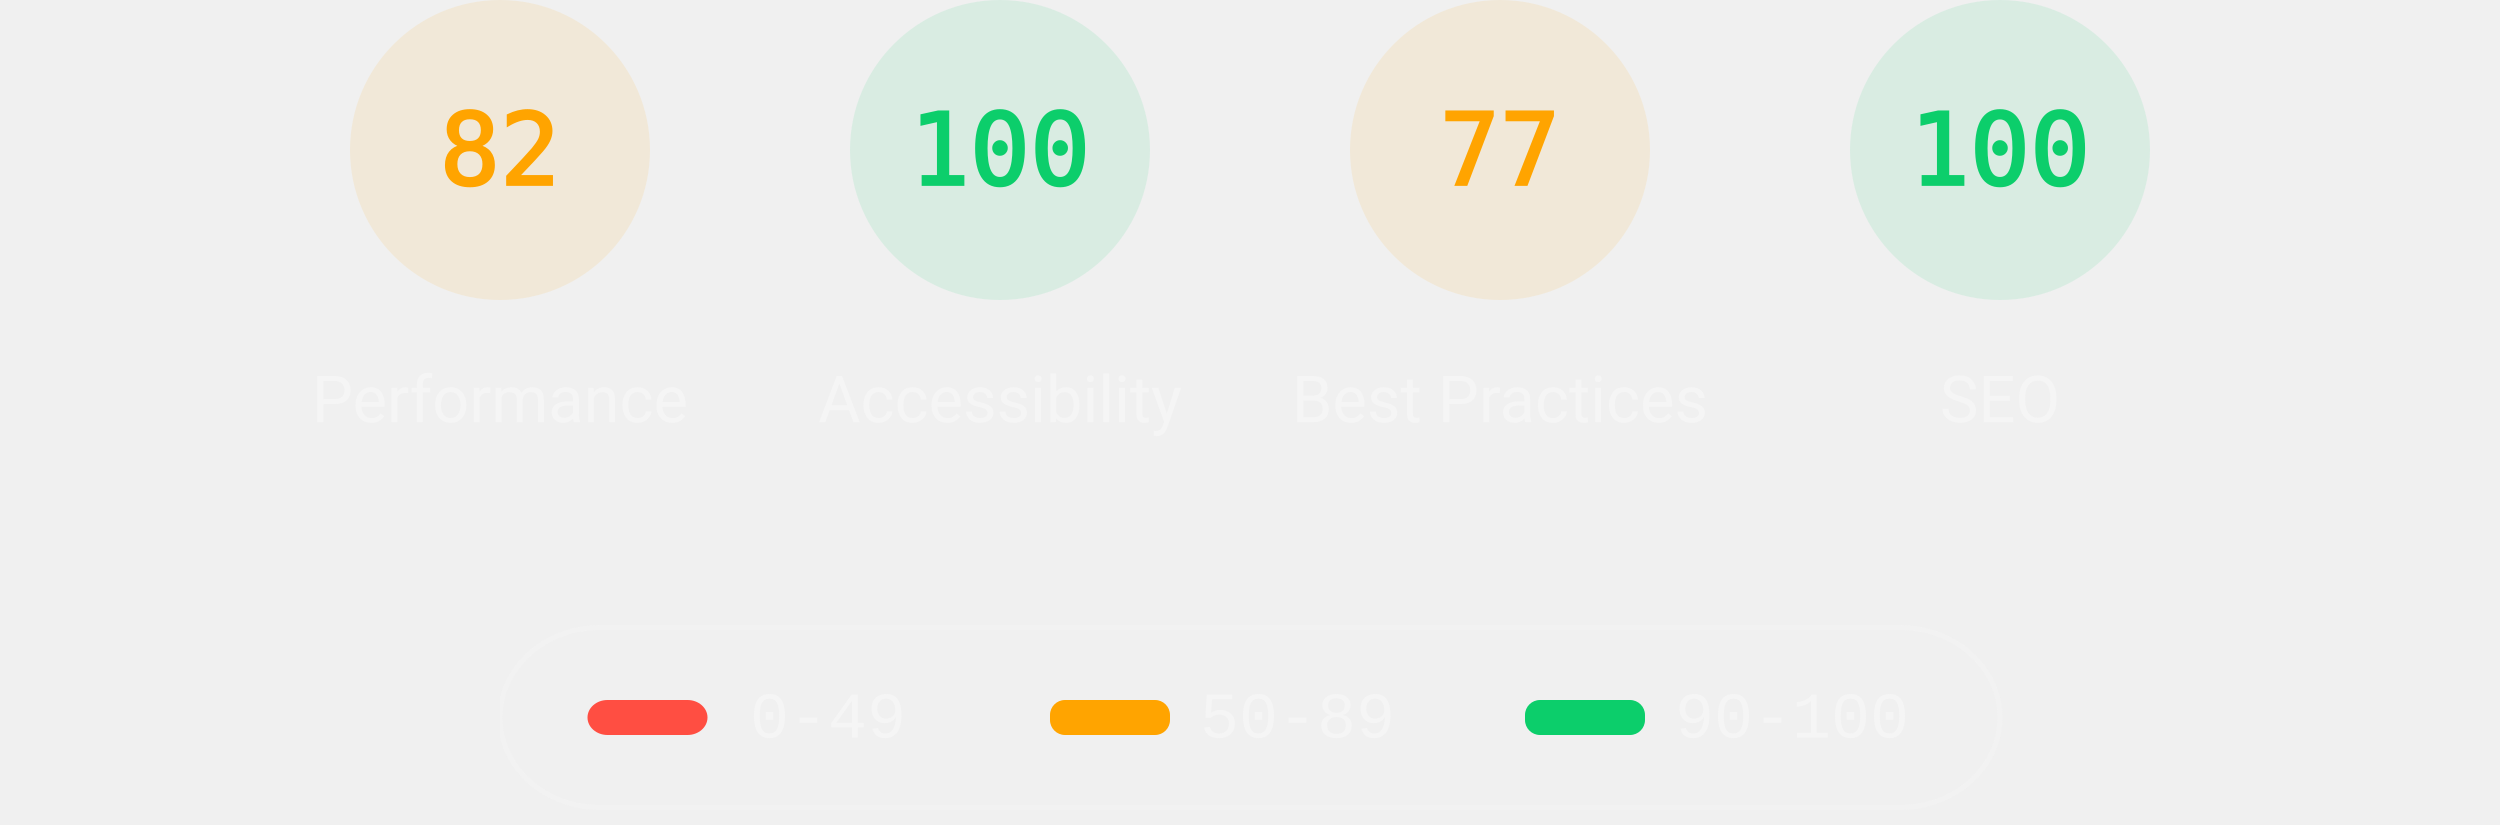
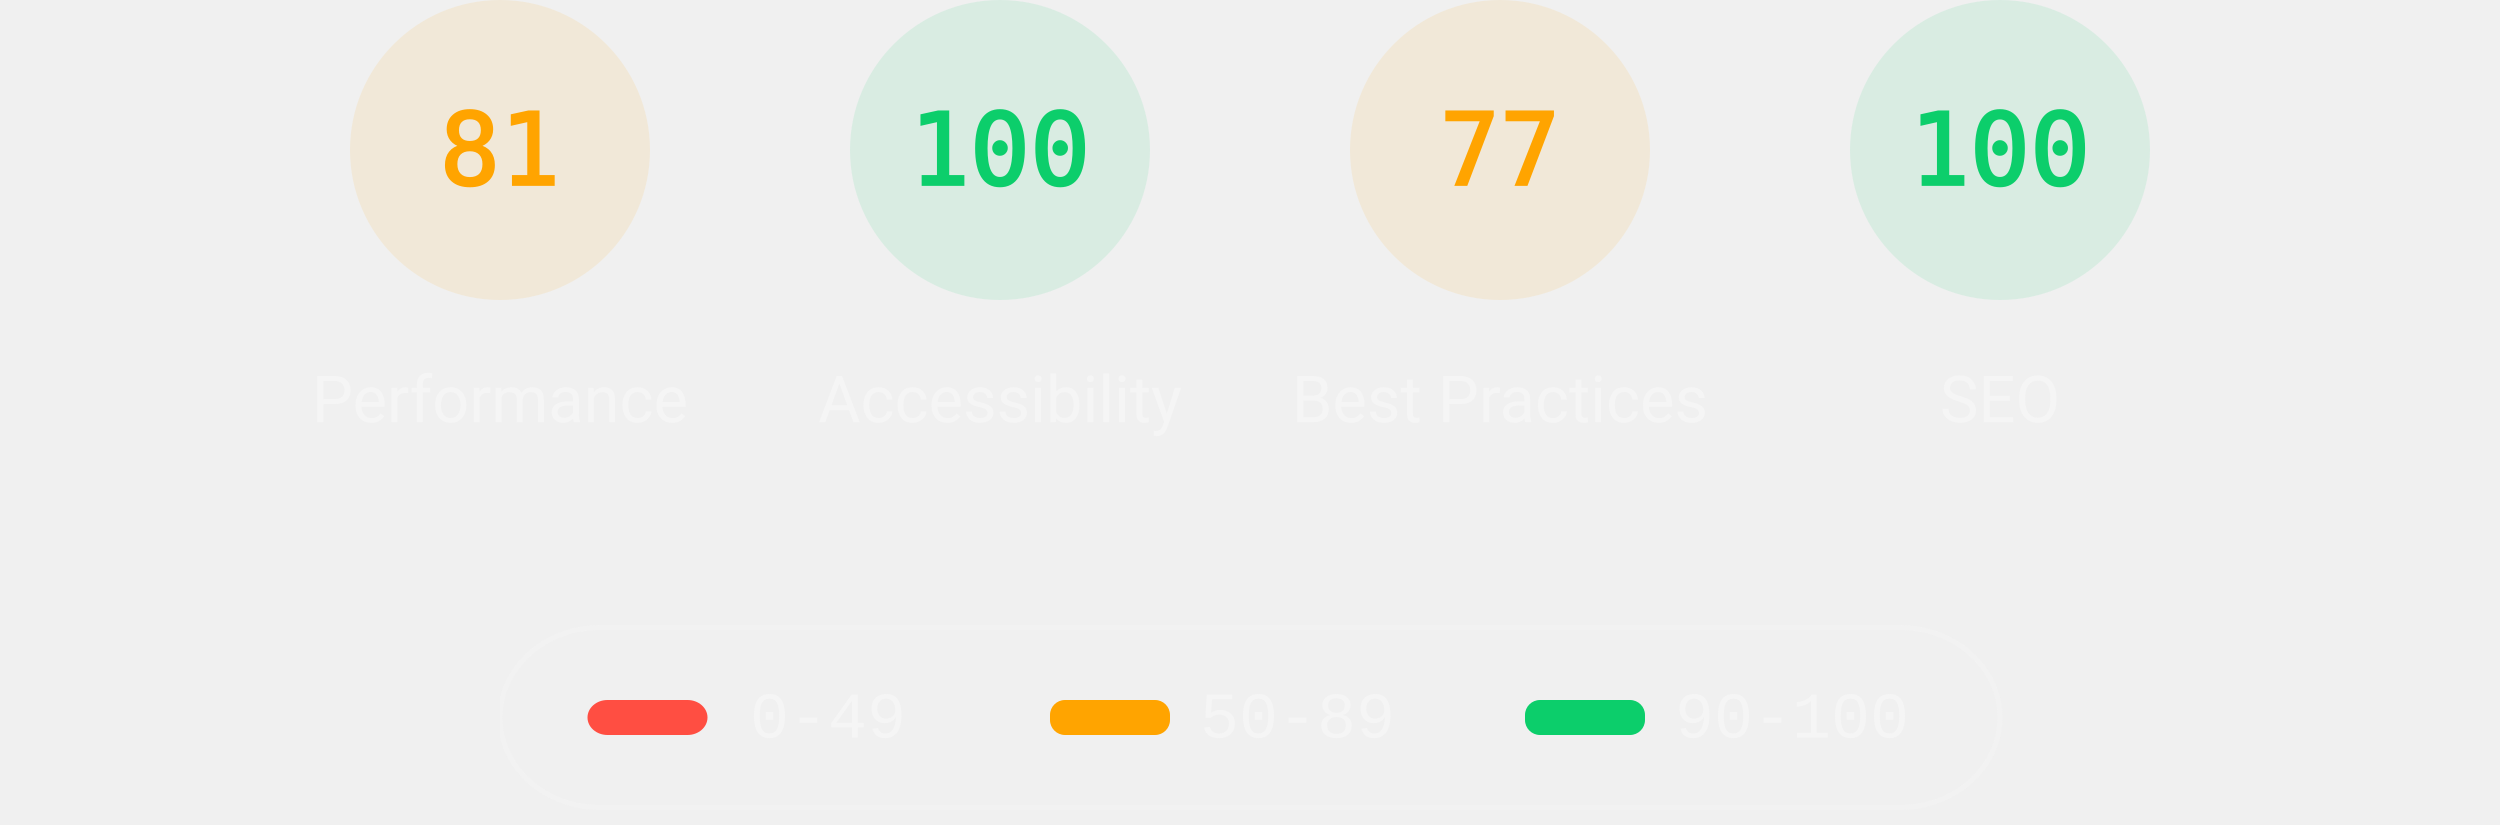
<svg xmlns="http://www.w3.org/2000/svg" class="theme--dark" fill="none" width="1000" height="330">
  <style>
			.gauge-base {
				opacity: 0.1
			}

			.gauge-arc {
				fill: none;
				animation-delay: 250ms;
				stroke-linecap: round;
				transform: rotate(-90deg);
				transform-origin: 100px 60px;
				animation: load-gauge 1s ease forwards
			}

			.guage-text {
				font-size: 40px;
				font-family: monospace;
				text-align: center
			}

			.guage-red {
				color: #ff4e42;
				fill: #ff4e42;
				stroke: #ff4e42
			}
			.guage-orange {
				color: #ffa400;
				fill: #ffa400;
				stroke: #ffa400
			}
			.guage-green {
				color: #0cce6b;
				fill: #0cce6b;
				stroke: #0cce6b
			}
			.theme--agnostic .guage-undefined {
				color: #5c5c5c;
				fill: #5c5c5c;
				stroke: #5c5c5c
			}
			.theme--light .guage-undefined {
				color: #1e1e1e;
				fill: #1e1e1e;
				stroke: #1e1e1e
			}
			.theme--dark .guage-undefined {
				color: #f5f5f5;
				fill: #f5f5f5;
				stroke: #f5f5f5
			}

			.guage-title {
				stroke: none;
				font-size: 26px;
				line-height: 26px;
				font-family: Roboto, Halvetica, Arial, sans-serif
			}
			.metric.guage-title {
				font-family: 'Courier New', Courier, monospace
			}
			.theme--agnostic .guage-title {
				color: #737373;
				fill: #737373
			}
			.theme--light .guage-title {
				color: #212121;
				fill: #212121
			}
			.theme--dark .guage-title {
				color: #f5f5f5;
				fill: #f5f5f5
			}

			@keyframes load-gauge {
				from {
					stroke-dasharray: 0 352.858
				}
			}
			.lh-gauge--pwa__disc {
				fill: #e0e0e0
			}
			.lh-gauge--pwa__logo {
				position: relative;
				fill: #b0b0b0
			}
			.lh-gauge--pwa__invisible {
				display: none
			}
			.lh-gauge--pwa__visible {
				display: inline
			}
			.guage-invisible {
				display: none
			}
			.lh-gauge--pwa__logo--primary-color {
				fill: #304ffe
			}
			.theme--agnostic .lh-gauge--pwa__logo--secondary-color {
				fill: #787878
			}
			.theme--light .lh-gauge--pwa__logo--secondary-color {
				fill: #3d3d3d
			}
			.theme--dark .lh-gauge--pwa__logo--secondary-color {
				fill: #d8b6b6
			}
			.theme--light #svg_2 {
				stroke: #00000022
			}
			.theme--agnostic #svg_2 {
				stroke: #616161
			}
			.theme--light #svg_2 {
				stroke: #00000022
			}
			.theme--dark #svg_2 {
				stroke: #f5f5f566
			}
		</style>
  <svg class="guage-div guage-perf guage-orange" viewBox="0 0 200 200" width="200" height="200" x="100" y="0">
    <circle class="gauge-base" r="56" cx="100" cy="60" stroke-width="8" />
-     <circle class="gauge-arc guage-arc-1" r="56" cx="100" cy="60" stroke-width="8" style="stroke-dasharray: 288.524, 351.858;" />
-     <text class="guage-text" x="100px" y="60px" alignment-baseline="central" dominant-baseline="central" text-anchor="middle">82</text>
+     <circle class="gauge-arc guage-arc-1" r="56" cx="100" cy="60" stroke-width="8" style="stroke-dasharray: 285.005, 351.858;" />
+     <text class="guage-text" x="100px" y="60px" alignment-baseline="central" dominant-baseline="central" text-anchor="middle">81</text>
    <text class="guage-title" x="100px" y="160px" alignment-baseline="central" dominant-baseline="central" text-anchor="middle">Performance</text>
  </svg>
  <svg class="guage-div guage-acc guage-green" viewBox="0 0 200 200" width="200" height="200" x="300" y="0">
    <circle class="gauge-base" r="56" cx="100" cy="60" stroke-width="8" />
    <circle class="gauge-arc guage-arc-2" r="56" cx="100" cy="60" stroke-width="8" style="stroke-dasharray: 351.858, 351.858;" />
    <text class="guage-text" x="100px" y="60px" alignment-baseline="central" dominant-baseline="central" text-anchor="middle">100</text>
    <text class="guage-title" x="100px" y="160px" alignment-baseline="central" dominant-baseline="central" text-anchor="middle">Accessibility</text>
  </svg>
  <svg class="guage-div guage-best guage-orange" viewBox="0 0 200 200" width="200" height="200" x="500" y="0">
    <circle class="gauge-base" r="56" cx="100" cy="60" stroke-width="8" />
    <circle class="gauge-arc guage-arc-3" r="56" cx="100" cy="60" stroke-width="8" style="stroke-dasharray: 270.931, 351.858;" />
    <text class="guage-text" x="100px" y="60px" alignment-baseline="central" dominant-baseline="central" text-anchor="middle">77</text>
    <text class="guage-title" x="100px" y="160px" alignment-baseline="central" dominant-baseline="central" text-anchor="middle">Best Practices</text>
  </svg>
  <svg class="guage-div guage-seo guage-green" viewBox="0 0 200 200" width="200" height="200" x="700" y="0">
    <circle class="gauge-base" r="56" cx="100" cy="60" stroke-width="8" />
    <circle class="gauge-arc guage-arc-4" r="56" cx="100" cy="60" stroke-width="8" style="stroke-dasharray: 351.858, 351.858;" />
    <text class="guage-text" x="100px" y="60px" alignment-baseline="central" dominant-baseline="central" text-anchor="middle">100</text>
    <text class="guage-title" x="100px" y="160px" alignment-baseline="central" dominant-baseline="central" text-anchor="middle">SEO</text>
  </svg>
  <svg class="guage-div guage-pwa guage-invisible" viewBox="0 0 200 200" width="200" height="200" x="900" y="0">
    <svg viewBox="0 0 60 60" width="112" height="112" x="44" y="4">
      <defs>
        <linearGradient id="lh-gauge--pwa__check-circle__gradient-0" x1="50%" y1="0%" x2="50%" y2="100%">
          <stop stop-color="#00C852" offset="0%" />
          <stop stop-color="#009688" offset="100%" />
        </linearGradient>
        <linearGradient id="lh-gauge--pwa__installable__shadow-gradient-0" x1="76.056%" x2="24.111%" y1="82.995%" y2="24.735%">
          <stop stop-color="#A5D6A7" offset="0%" />
          <stop stop-color="#80CBC4" offset="100%" />
        </linearGradient>
        <linearGradient id="lh-gauge--pwa__fast-reliable__shadow-gradient-0" x1="76.056%" y1="82.995%" x2="25.678%" y2="26.493%">
          <stop stop-color="#64B5F6" offset="0%" />
          <stop stop-color="#2979FF" offset="100%" />
        </linearGradient>
        <g id="lh-gauge--pwa__fast-reliable-badge-0">
          <circle fill="#FFFFFF" cx="10" cy="10" r="10" />
          <path fill="#304FFE" d="M10 3.58l5.25 2.34v3.5c0 3.23-2.24 6.26-5.25 7-3.01-.74-5.25-3.77-5.25-7v-3.5L10 3.58zm-.47 10.74l2.76-4.83.03-.07c.04-.08 0-.24-.22-.24h-1.64l.47-3.26h-.47l-2.7 4.77c-.02.01.05-.1-.04.05-.09.16-.1.31.18.31h1.63l-.47 3.27h.47z" />
        </g>
        <g id="lh-gauge--pwa__installable-badge-0">
          <circle fill="#FFFFFF" cx="10" cy="10" r="10" />
          <path fill="#009688" d="M10 4.167A5.835 5.835 0 0 0 4.167 10 5.835 5.835 0 0 0 10 15.833 5.835 5.835 0 0 0 15.833 10 5.835 5.835 0 0 0 10 4.167zm2.917 6.416h-2.334v2.334H9.417v-2.334H7.083V9.417h2.334V7.083h1.166v2.334h2.334v1.166z" />
        </g>
      </defs>
      <g stroke="none" fill-rule="nonzero">
        <circle class="lh-gauge--pwa__disc" cx="30" cy="30" r="30" />
        <g class="lh-gauge--pwa__logo">
          <path d="M35.66 19.39l.7-1.75h2L37.4 15 38.6 12l3.4 9h-2.51l-.58-1.61z" />
          <path d="M33.52 21l3.65-9h-2.42l-2.5 5.82L30.5 12h-1.86l-1.9 5.82-1.35-2.65-1.21 3.72L25.4 21h2.38l1.72-5.2 1.64 5.2z" />
          <path fill-rule="nonzero" d="M20.3 17.91h1.48c.45 0 .85-.05 1.2-.15l.39-1.18 1.07-3.3a2.64 2.64 0 0 0-.28-.37c-.55-.6-1.36-.91-2.42-.91H18v9h2.3V17.9zm1.96-3.84c.22.22.33.5.33.87 0 .36-.1.65-.29.87-.2.23-.59.35-1.15.35h-.86v-2.41h.87c.52 0 .89.1 1.1.32z" />
        </g>
        <rect class="lh-gauge--pwa__component lh-gauge--pwa__na-line lh-gauge--pwa__invisible" fill="#FFFFFF" x="20" y="32" width="20" height="4" rx="2" />
        <g class="lh-gauge--pwa__component lh-gauge--pwa__fast-reliable-badge lh-gauge--pwa__invisible" transform="translate(20, 29)">
          <path fill="url(#lh-gauge--pwa__fast-reliable__shadow-gradient-0)" d="M33.63 19.49A30 30 0 0 1 16.2 30.36L3 17.14 17.14 3l16.49 16.49z" />
          <use href="#lh-gauge--pwa__fast-reliable-badge-0" />
        </g>
        <g class="lh-gauge--pwa__component lh-gauge--pwa__installable-badge lh-gauge--pwa__invisible" transform="translate(20, 29)">
          <path fill="url(#lh-gauge--pwa__installable__shadow-gradient-0)" d="M33.629 19.487c-4.272 5.453-10.391 9.39-17.415 10.869L3 17.142 17.142 3 33.63 19.487z" />
          <use href="#lh-gauge--pwa__installable-badge-0" />
        </g>
        <g class="lh-gauge--pwa__component lh-gauge--pwa__fast-reliable-installable-badges lh-gauge--pwa__invisible">
          <g transform="translate(8, 29)">
            <path fill="url(#lh-gauge--pwa__fast-reliable__shadow-gradient-0)" d="M16.321 30.463L3 17.143 17.142 3l22.365 22.365A29.864 29.864 0 0 1 22 31c-1.942 0-3.84-.184-5.679-.537z" />
            <use href="#lh-gauge--pwa__fast-reliable-badge-0" />
          </g>
          <g transform="translate(32, 29)">
            <path fill="url(#lh-gauge--pwa__installable__shadow-gradient-0)" d="M25.982 11.84a30.107 30.107 0 0 1-13.08 15.203L3 17.143 17.142 3l8.84 8.84z" />
            <use href="#lh-gauge--pwa__installable-badge-0" />
          </g>
        </g>
        <g class="lh-gauge--pwa__component lh-gauge--pwa__check-circle lh-gauge--pwa__invisible" transform="translate(18, 28)">
          <circle fill="#FFFFFF" cx="12" cy="12" r="12" />
          <path fill="url(#lh-gauge--pwa__check-circle__gradient-0)" d="M12 2a10 10 0 1 0 0 20 10 10 0 0 0 0-20zm-2 15l-5-5 1.41-1.41L10 14.17l7.59-7.59L19 8l-9 9z" />
        </g>
      </g>
    </svg>
    <text class="guage-title" y="160px" alignment-baseline="central" dominant-baseline="central" text-anchor="middle">
      <tspan x="100px" dy="-6px">Progressive</tspan>
      <tspan x="100px" dy="30px">Web App</tspan>
    </text>
  </svg>
  <svg width="604" height="76" x="200" y="250">
    <g>
      <rect fill="none" id="canvas_background" height="80" width="604" y="-1" x="-1" />
      <g display="none" overflow="visible" y="0" x="0" height="100%" width="100%" id="canvasGrid">
        <rect fill="url(#gridpattern)" stroke-width="0" y="0" x="0" height="100%" width="100%" />
      </g>
    </g>
    <g>
      <rect fill-opacity="0" stroke-width="2" rx="40" id="svg_2" height="72" width="600" y="1" x="0" fill="#000000" />
      <rect stroke="#000" rx="8" id="svg_3" height="14" width="48" y="30" x="35" stroke-opacity="null" stroke-width="0" fill="#ff4e42" />
      <rect stroke="#000" rx="6" id="svg_4" height="14" width="48" y="30" x="220" stroke-opacity="null" stroke-width="0" fill="#ffa400" />
      <rect stroke="#000" rx="6" id="svg_5" height="14" width="48" y="30" x="410" stroke-opacity="null" stroke-width="0" fill="#0cce6b" />
      <text class="metric guage-title" xml:space="preserve" text-anchor="start" font-size="26" id="svg_6" y="45" x="100" stroke-opacity="null" stroke-width="0" stroke="#000">0-49</text>
      <text class="metric guage-title" xml:space="preserve" text-anchor="start" font-size="26" id="svg_7" y="45" x="280" stroke-opacity="null" stroke-width="0" stroke="#000">50-89</text>
      <text class="metric guage-title" xml:space="preserve" text-anchor="start" font-size="26" id="svg_8" y="45" x="470" stroke-opacity="null" stroke-width="0" stroke="#000">90-100</text>
    </g>
  </svg>
</svg>
